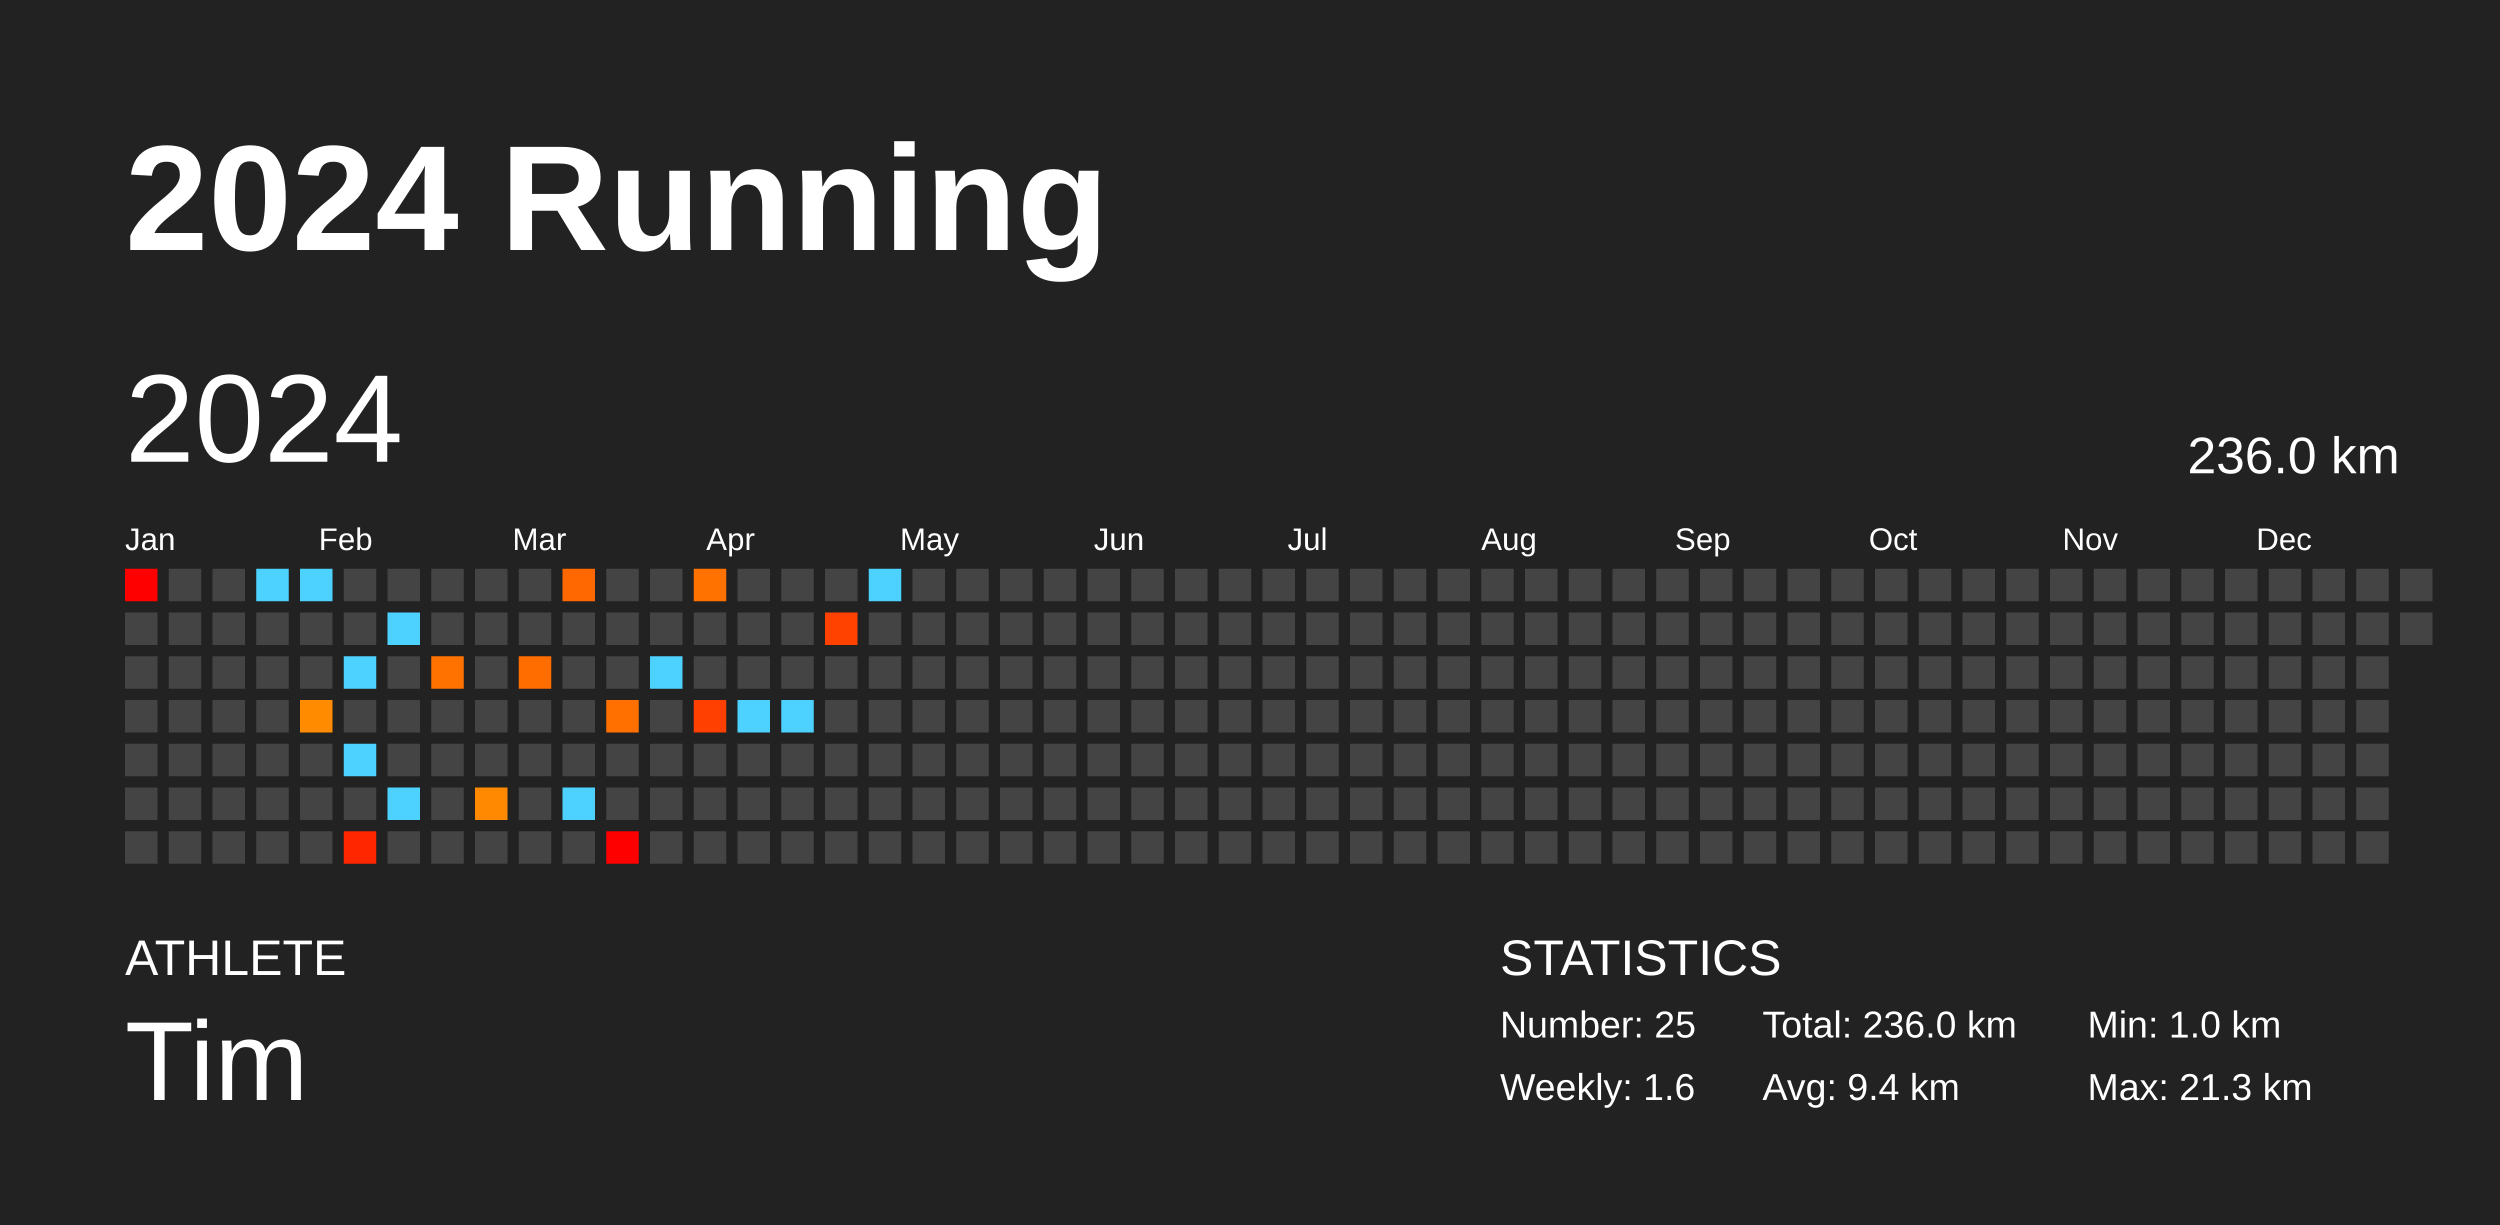
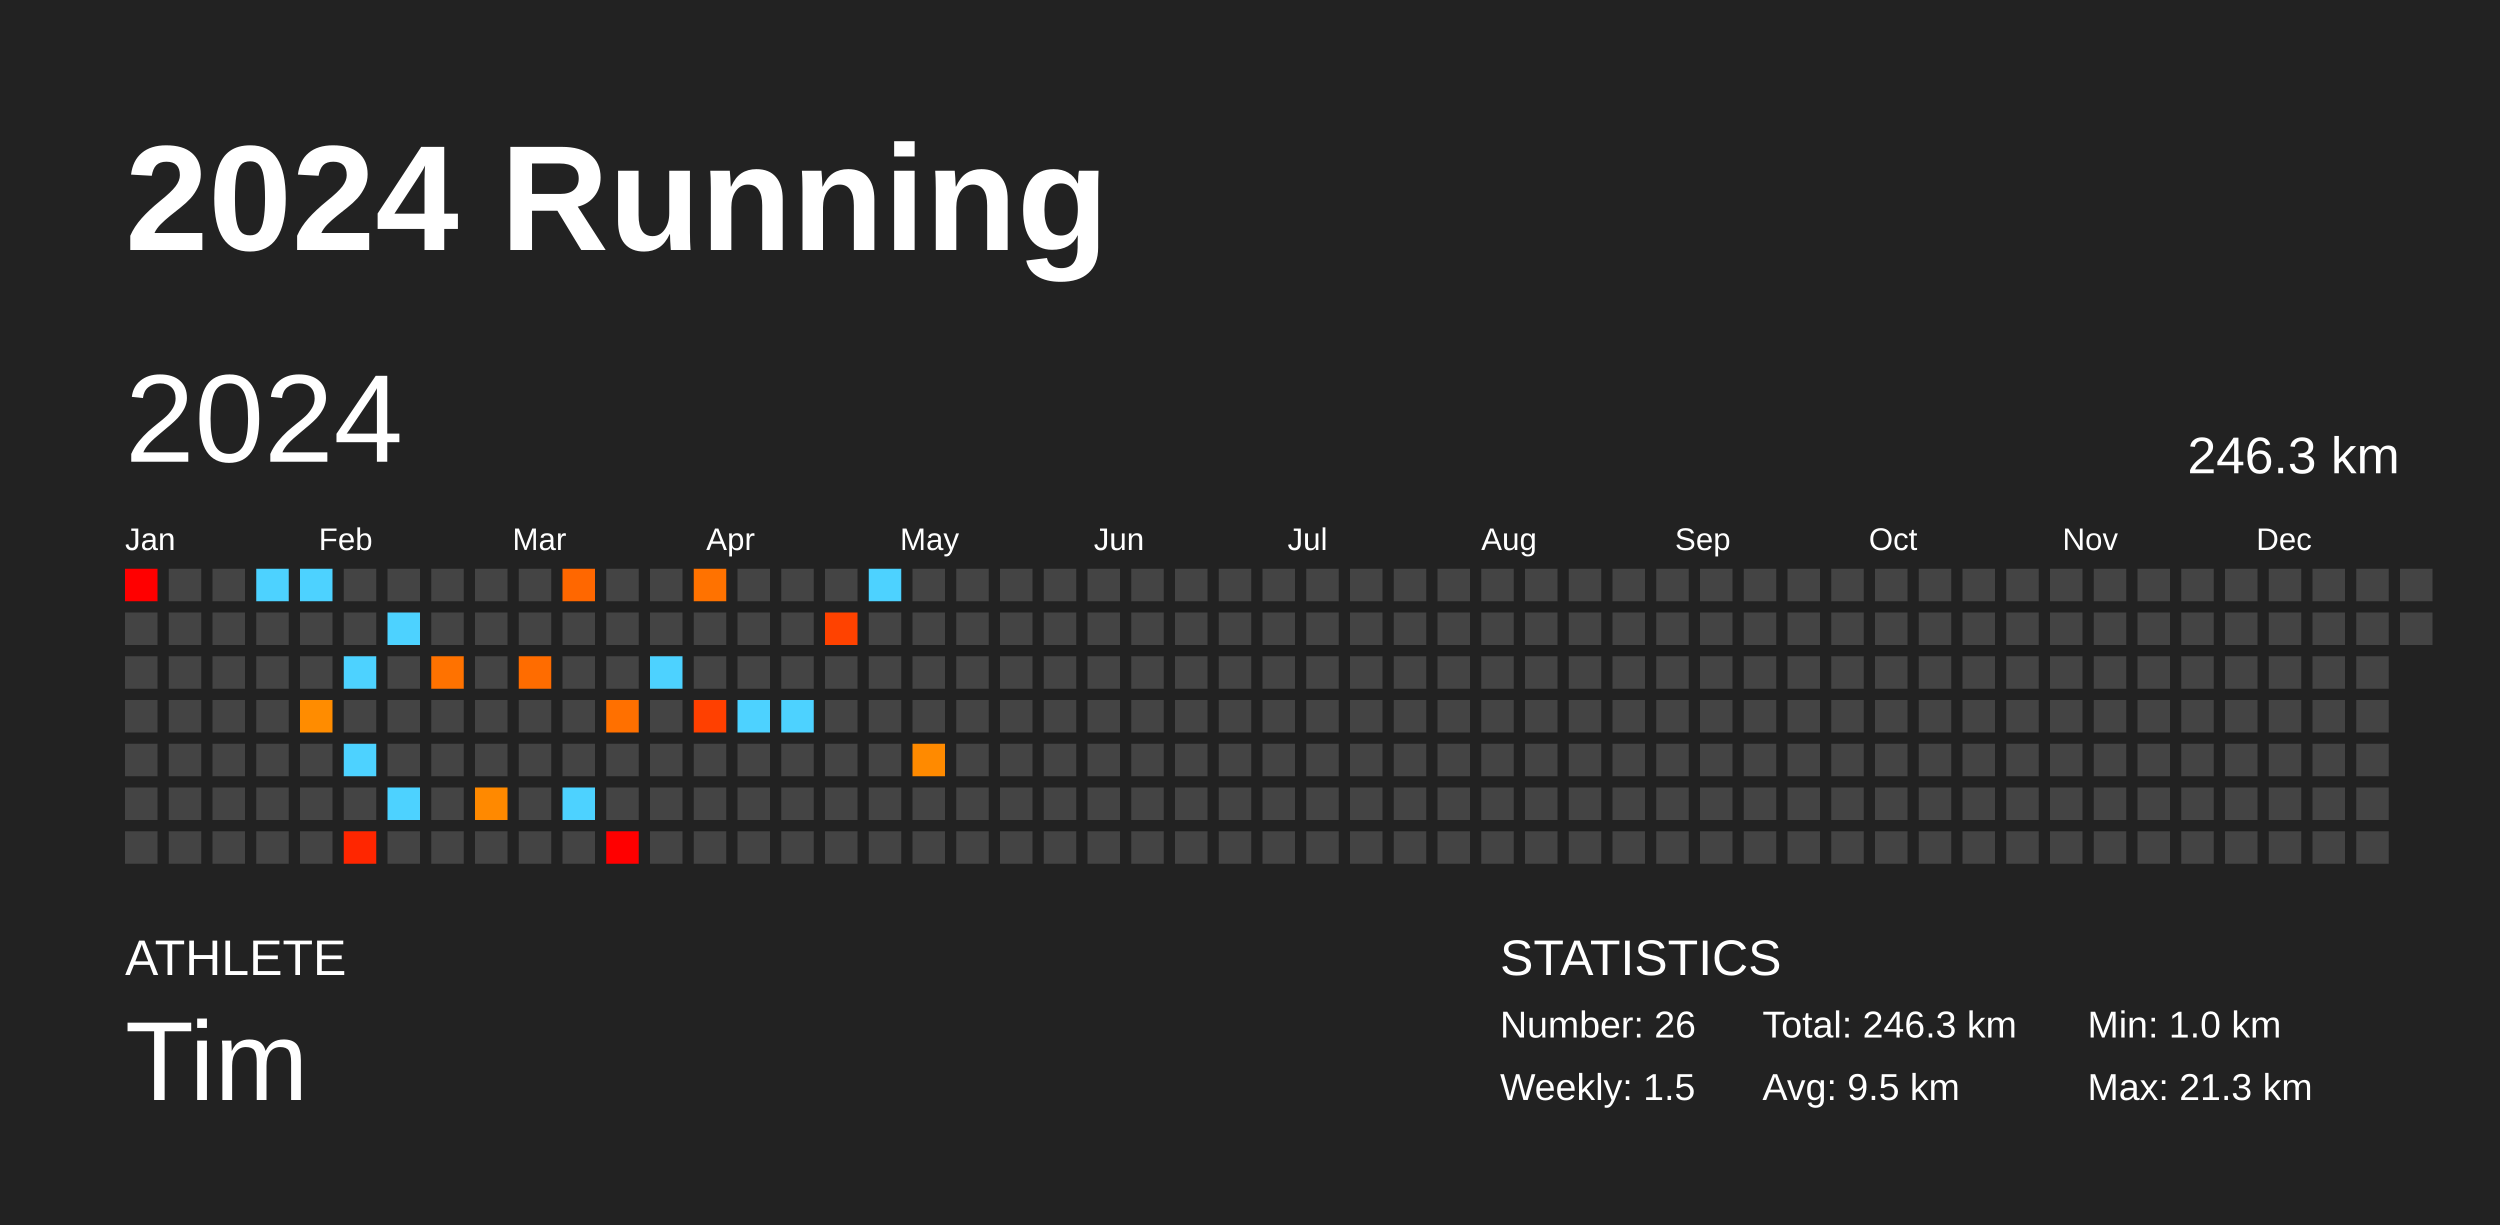
<svg xmlns="http://www.w3.org/2000/svg" baseProfile="full" height="98mm" version="1.1" viewBox="0,0,200,98" width="200mm">
  <defs />
  <rect fill="#222222" height="98" width="200" x="0" y="0" />
  <text fill="#FFFFFF" style="font-size:12px; font-family:Arial; font-weight:bold;" x="10" y="20">2024 Running</text>
  <text fill="#FFFFFF" style="font-size:4px; font-family:Arial" x="10" y="78">ATHLETE</text>
  <text fill="#FFFFFF" style="font-size:9px; font-family:Arial" x="10" y="88">Tim</text>
  <text fill="#FFFFFF" style="font-size:4px; font-family:Arial" x="120" y="78">STATISTICS</text>
-   <text fill="#FFFFFF" style="font-size:3px; font-family:Arial" x="120" y="83">Number: 25</text>
-   <text fill="#FFFFFF" style="font-size:3px; font-family:Arial" x="120" y="88">Weekly: 1.6</text>
-   <text fill="#FFFFFF" style="font-size:3px; font-family:Arial" x="141" y="83">Total: 236.0 km</text>
-   <text fill="#FFFFFF" style="font-size:3px; font-family:Arial" x="141" y="88">Avg: 9.4 km</text>
+   <text fill="#FFFFFF" style="font-size:3px; font-family:Arial" x="120" y="83">Number: 26</text>
+   <text fill="#FFFFFF" style="font-size:3px; font-family:Arial" x="120" y="88">Weekly: 1.5</text>
+   <text fill="#FFFFFF" style="font-size:3px; font-family:Arial" x="141" y="83">Total: 246.3 km</text>
+   <text fill="#FFFFFF" style="font-size:3px; font-family:Arial" x="141" y="88">Avg: 9.5 km</text>
  <text fill="#FFFFFF" style="font-size:3px; font-family:Arial" x="167" y="83">Min: 1.0 km</text>
  <text fill="#FFFFFF" style="font-size:3px; font-family:Arial" x="167" y="88">Max: 21.3 km</text>
  <text dominant-baseline="hanging" fill="#FFFFFF" style="font-size:10.0px; font-family:Arial;" x="10" y="30">2024</text>
-   <text dominant-baseline="hanging" fill="#FFFFFF" style="font-size:4.125px; font-family:Arial;" x="175" y="35">236.0 km</text>
+   <text dominant-baseline="hanging" fill="#FFFFFF" style="font-size:4.125px; font-family:Arial;" x="175" y="35">246.3 km</text>
  <text fill="#FFFFFF" style="font-size:2.5px; font-family:Arial" x="10.0" y="44">Jan</text>
  <text fill="#FFFFFF" style="font-size:2.5px; font-family:Arial" x="25.5" y="44">Feb</text>
  <text fill="#FFFFFF" style="font-size:2.5px; font-family:Arial" x="41.0" y="44">Mar</text>
  <text fill="#FFFFFF" style="font-size:2.5px; font-family:Arial" x="56.5" y="44">Apr</text>
  <text fill="#FFFFFF" style="font-size:2.5px; font-family:Arial" x="72.0" y="44">May</text>
  <text fill="#FFFFFF" style="font-size:2.5px; font-family:Arial" x="87.5" y="44">Jun</text>
  <text fill="#FFFFFF" style="font-size:2.5px; font-family:Arial" x="103.0" y="44">Jul</text>
  <text fill="#FFFFFF" style="font-size:2.5px; font-family:Arial" x="118.5" y="44">Aug</text>
  <text fill="#FFFFFF" style="font-size:2.5px; font-family:Arial" x="134.0" y="44">Sep</text>
  <text fill="#FFFFFF" style="font-size:2.5px; font-family:Arial" x="149.5" y="44">Oct</text>
  <text fill="#FFFFFF" style="font-size:2.5px; font-family:Arial" x="165.0" y="44">Nov</text>
  <text fill="#FFFFFF" style="font-size:2.5px; font-family:Arial" x="180.5" y="44">Dec</text>
  <rect fill="red" height="2.6" width="2.6" x="10.0" y="45.5" />
  <rect fill="#444444" height="2.6" width="2.6" x="10.0" y="49.0" />
  <rect fill="#444444" height="2.6" width="2.6" x="10.0" y="52.5" />
  <rect fill="#444444" height="2.6" width="2.6" x="10.0" y="56.0" />
  <rect fill="#444444" height="2.6" width="2.6" x="10.0" y="59.5" />
  <rect fill="#444444" height="2.6" width="2.6" x="10.0" y="63.0" />
  <rect fill="#444444" height="2.6" width="2.6" x="10.0" y="66.5" />
  <rect fill="#444444" height="2.6" width="2.6" x="13.5" y="45.5" />
  <rect fill="#444444" height="2.6" width="2.6" x="13.5" y="49.0" />
  <rect fill="#444444" height="2.6" width="2.6" x="13.5" y="52.5" />
  <rect fill="#444444" height="2.6" width="2.6" x="13.5" y="56.0" />
  <rect fill="#444444" height="2.6" width="2.6" x="13.5" y="59.5" />
  <rect fill="#444444" height="2.6" width="2.6" x="13.5" y="63.0" />
  <rect fill="#444444" height="2.6" width="2.6" x="13.5" y="66.5" />
  <rect fill="#444444" height="2.6" width="2.6" x="17.0" y="45.5" />
  <rect fill="#444444" height="2.6" width="2.6" x="17.0" y="49.0" />
  <rect fill="#444444" height="2.6" width="2.6" x="17.0" y="52.5" />
  <rect fill="#444444" height="2.6" width="2.6" x="17.0" y="56.0" />
  <rect fill="#444444" height="2.6" width="2.6" x="17.0" y="59.5" />
  <rect fill="#444444" height="2.6" width="2.6" x="17.0" y="63.0" />
  <rect fill="#444444" height="2.6" width="2.6" x="17.0" y="66.5" />
  <rect fill="#4dd2ff" height="2.6" width="2.6" x="20.5" y="45.5" />
  <rect fill="#444444" height="2.6" width="2.6" x="20.5" y="49.0" />
  <rect fill="#444444" height="2.6" width="2.6" x="20.5" y="52.5" />
  <rect fill="#444444" height="2.6" width="2.6" x="20.5" y="56.0" />
  <rect fill="#444444" height="2.6" width="2.6" x="20.5" y="59.5" />
  <rect fill="#444444" height="2.6" width="2.6" x="20.5" y="63.0" />
  <rect fill="#444444" height="2.6" width="2.6" x="20.5" y="66.5" />
  <rect fill="#4dd2ff" height="2.6" width="2.6" x="24.0" y="45.5" />
  <rect fill="#444444" height="2.6" width="2.6" x="24.0" y="49.0" />
  <rect fill="#444444" height="2.6" width="2.6" x="24.0" y="52.5" />
  <rect fill="#ff8c00" height="2.6" width="2.6" x="24.0" y="56.0" />
  <rect fill="#444444" height="2.6" width="2.6" x="24.0" y="59.5" />
  <rect fill="#444444" height="2.6" width="2.6" x="24.0" y="63.0" />
  <rect fill="#444444" height="2.6" width="2.6" x="24.0" y="66.5" />
  <rect fill="#444444" height="2.6" width="2.6" x="27.5" y="45.5" />
  <rect fill="#444444" height="2.6" width="2.6" x="27.5" y="49.0" />
  <rect fill="#4dd2ff" height="2.6" width="2.6" x="27.5" y="52.5" />
  <rect fill="#444444" height="2.6" width="2.6" x="27.5" y="56.0" />
  <rect fill="#4dd2ff" height="2.6" width="2.6" x="27.5" y="59.5" />
  <rect fill="#444444" height="2.6" width="2.6" x="27.5" y="63.0" />
  <rect fill="#ff2600" height="2.6" width="2.6" x="27.5" y="66.5" />
  <rect fill="#444444" height="2.6" width="2.6" x="31.0" y="45.5" />
  <rect fill="#4dd2ff" height="2.6" width="2.6" x="31.0" y="49.0" />
  <rect fill="#444444" height="2.6" width="2.6" x="31.0" y="52.5" />
  <rect fill="#444444" height="2.6" width="2.6" x="31.0" y="56.0" />
  <rect fill="#444444" height="2.6" width="2.6" x="31.0" y="59.5" />
  <rect fill="#4dd2ff" height="2.6" width="2.6" x="31.0" y="63.0" />
  <rect fill="#444444" height="2.6" width="2.6" x="31.0" y="66.5" />
  <rect fill="#444444" height="2.6" width="2.6" x="34.5" y="45.5" />
  <rect fill="#444444" height="2.6" width="2.6" x="34.5" y="49.0" />
  <rect fill="#ff7200" height="2.6" width="2.6" x="34.5" y="52.5" />
  <rect fill="#444444" height="2.6" width="2.6" x="34.5" y="56.0" />
  <rect fill="#444444" height="2.6" width="2.6" x="34.5" y="59.5" />
  <rect fill="#444444" height="2.6" width="2.6" x="34.5" y="63.0" />
  <rect fill="#444444" height="2.6" width="2.6" x="34.5" y="66.5" />
  <rect fill="#444444" height="2.6" width="2.6" x="38.0" y="45.5" />
  <rect fill="#444444" height="2.6" width="2.6" x="38.0" y="49.0" />
  <rect fill="#444444" height="2.6" width="2.6" x="38.0" y="52.5" />
  <rect fill="#444444" height="2.6" width="2.6" x="38.0" y="56.0" />
  <rect fill="#444444" height="2.6" width="2.6" x="38.0" y="59.5" />
  <rect fill="#ff8900" height="2.6" width="2.6" x="38.0" y="63.0" />
  <rect fill="#444444" height="2.6" width="2.6" x="38.0" y="66.5" />
  <rect fill="#444444" height="2.6" width="2.6" x="41.5" y="45.5" />
  <rect fill="#444444" height="2.6" width="2.6" x="41.5" y="49.0" />
  <rect fill="#ff6c00" height="2.6" width="2.6" x="41.5" y="52.5" />
  <rect fill="#444444" height="2.6" width="2.6" x="41.5" y="56.0" />
  <rect fill="#444444" height="2.6" width="2.6" x="41.5" y="59.5" />
  <rect fill="#444444" height="2.6" width="2.6" x="41.5" y="63.0" />
  <rect fill="#444444" height="2.6" width="2.6" x="41.5" y="66.5" />
  <rect fill="#ff6700" height="2.6" width="2.6" x="45.0" y="45.5" />
  <rect fill="#444444" height="2.6" width="2.6" x="45.0" y="49.0" />
  <rect fill="#444444" height="2.6" width="2.6" x="45.0" y="52.5" />
  <rect fill="#444444" height="2.6" width="2.6" x="45.0" y="56.0" />
  <rect fill="#444444" height="2.6" width="2.6" x="45.0" y="59.5" />
  <rect fill="#4dd2ff" height="2.6" width="2.6" x="45.0" y="63.0" />
  <rect fill="#444444" height="2.6" width="2.6" x="45.0" y="66.5" />
  <rect fill="#444444" height="2.6" width="2.6" x="48.5" y="45.5" />
  <rect fill="#444444" height="2.6" width="2.6" x="48.5" y="49.0" />
  <rect fill="#444444" height="2.6" width="2.6" x="48.5" y="52.5" />
  <rect fill="#ff7000" height="2.6" width="2.6" x="48.5" y="56.0" />
  <rect fill="#444444" height="2.6" width="2.6" x="48.5" y="59.5" />
  <rect fill="#444444" height="2.6" width="2.6" x="48.5" y="63.0" />
  <rect fill="red" height="2.6" width="2.6" x="48.5" y="66.5" />
  <rect fill="#444444" height="2.6" width="2.6" x="52.0" y="45.5" />
  <rect fill="#444444" height="2.6" width="2.6" x="52.0" y="49.0" />
  <rect fill="#4dd2ff" height="2.6" width="2.6" x="52.0" y="52.5" />
  <rect fill="#444444" height="2.6" width="2.6" x="52.0" y="56.0" />
  <rect fill="#444444" height="2.6" width="2.6" x="52.0" y="59.5" />
  <rect fill="#444444" height="2.6" width="2.6" x="52.0" y="63.0" />
  <rect fill="#444444" height="2.6" width="2.6" x="52.0" y="66.5" />
  <rect fill="#ff7200" height="2.6" width="2.6" x="55.5" y="45.5" />
  <rect fill="#444444" height="2.6" width="2.6" x="55.5" y="49.0" />
  <rect fill="#444444" height="2.6" width="2.6" x="55.5" y="52.5" />
  <rect fill="#ff4000" height="2.6" width="2.6" x="55.5" y="56.0" />
  <rect fill="#444444" height="2.6" width="2.6" x="55.5" y="59.5" />
  <rect fill="#444444" height="2.6" width="2.6" x="55.5" y="63.0" />
  <rect fill="#444444" height="2.6" width="2.6" x="55.5" y="66.5" />
  <rect fill="#444444" height="2.6" width="2.6" x="59.0" y="45.5" />
  <rect fill="#444444" height="2.6" width="2.6" x="59.0" y="49.0" />
  <rect fill="#444444" height="2.6" width="2.6" x="59.0" y="52.5" />
  <rect fill="#4dd2ff" height="2.6" width="2.6" x="59.0" y="56.0" />
  <rect fill="#444444" height="2.6" width="2.6" x="59.0" y="59.5" />
  <rect fill="#444444" height="2.6" width="2.6" x="59.0" y="63.0" />
  <rect fill="#444444" height="2.6" width="2.6" x="59.0" y="66.5" />
  <rect fill="#444444" height="2.6" width="2.6" x="62.5" y="45.5" />
  <rect fill="#444444" height="2.6" width="2.6" x="62.5" y="49.0" />
  <rect fill="#444444" height="2.6" width="2.6" x="62.5" y="52.5" />
  <rect fill="#4dd2ff" height="2.6" width="2.6" x="62.5" y="56.0" />
  <rect fill="#444444" height="2.6" width="2.6" x="62.5" y="59.5" />
  <rect fill="#444444" height="2.6" width="2.6" x="62.5" y="63.0" />
  <rect fill="#444444" height="2.6" width="2.6" x="62.5" y="66.5" />
  <rect fill="#444444" height="2.6" width="2.6" x="66.0" y="45.5" />
  <rect fill="#ff4200" height="2.6" width="2.6" x="66.0" y="49.0" />
  <rect fill="#444444" height="2.6" width="2.6" x="66.0" y="52.5" />
  <rect fill="#444444" height="2.6" width="2.6" x="66.0" y="56.0" />
  <rect fill="#444444" height="2.6" width="2.6" x="66.0" y="59.5" />
  <rect fill="#444444" height="2.6" width="2.6" x="66.0" y="63.0" />
  <rect fill="#444444" height="2.6" width="2.6" x="66.0" y="66.5" />
  <rect fill="#4dd2ff" height="2.6" width="2.6" x="69.5" y="45.5" />
  <rect fill="#444444" height="2.6" width="2.6" x="69.5" y="49.0" />
  <rect fill="#444444" height="2.6" width="2.6" x="69.5" y="52.5" />
  <rect fill="#444444" height="2.6" width="2.6" x="69.5" y="56.0" />
  <rect fill="#444444" height="2.6" width="2.6" x="69.5" y="59.5" />
  <rect fill="#444444" height="2.6" width="2.6" x="69.5" y="63.0" />
  <rect fill="#444444" height="2.6" width="2.6" x="69.5" y="66.5" />
  <rect fill="#444444" height="2.6" width="2.6" x="73.0" y="45.5" />
  <rect fill="#444444" height="2.6" width="2.6" x="73.0" y="49.0" />
  <rect fill="#444444" height="2.6" width="2.6" x="73.0" y="52.5" />
  <rect fill="#444444" height="2.6" width="2.6" x="73.0" y="56.0" />
-   <rect fill="#444444" height="2.6" width="2.6" x="73.0" y="59.5" />
+   <rect fill="#ff8a00" height="2.6" width="2.6" x="73.0" y="59.5" />
  <rect fill="#444444" height="2.6" width="2.6" x="73.0" y="63.0" />
  <rect fill="#444444" height="2.6" width="2.6" x="73.0" y="66.5" />
  <rect fill="#444444" height="2.6" width="2.6" x="76.5" y="45.5" />
  <rect fill="#444444" height="2.6" width="2.6" x="76.5" y="49.0" />
  <rect fill="#444444" height="2.6" width="2.6" x="76.5" y="52.5" />
  <rect fill="#444444" height="2.6" width="2.6" x="76.5" y="56.0" />
  <rect fill="#444444" height="2.6" width="2.6" x="76.5" y="59.5" />
  <rect fill="#444444" height="2.6" width="2.6" x="76.5" y="63.0" />
  <rect fill="#444444" height="2.6" width="2.6" x="76.5" y="66.5" />
  <rect fill="#444444" height="2.6" width="2.6" x="80.0" y="45.5" />
  <rect fill="#444444" height="2.6" width="2.6" x="80.0" y="49.0" />
  <rect fill="#444444" height="2.6" width="2.6" x="80.0" y="52.5" />
  <rect fill="#444444" height="2.6" width="2.6" x="80.0" y="56.0" />
  <rect fill="#444444" height="2.6" width="2.6" x="80.0" y="59.5" />
  <rect fill="#444444" height="2.6" width="2.6" x="80.0" y="63.0" />
  <rect fill="#444444" height="2.6" width="2.6" x="80.0" y="66.5" />
  <rect fill="#444444" height="2.6" width="2.6" x="83.5" y="45.5" />
  <rect fill="#444444" height="2.6" width="2.6" x="83.5" y="49.0" />
  <rect fill="#444444" height="2.6" width="2.6" x="83.5" y="52.5" />
  <rect fill="#444444" height="2.6" width="2.6" x="83.5" y="56.0" />
  <rect fill="#444444" height="2.6" width="2.6" x="83.5" y="59.5" />
  <rect fill="#444444" height="2.6" width="2.6" x="83.5" y="63.0" />
  <rect fill="#444444" height="2.6" width="2.6" x="83.5" y="66.5" />
  <rect fill="#444444" height="2.6" width="2.6" x="87.0" y="45.5" />
  <rect fill="#444444" height="2.6" width="2.6" x="87.0" y="49.0" />
  <rect fill="#444444" height="2.6" width="2.6" x="87.0" y="52.5" />
  <rect fill="#444444" height="2.6" width="2.6" x="87.0" y="56.0" />
  <rect fill="#444444" height="2.6" width="2.6" x="87.0" y="59.5" />
  <rect fill="#444444" height="2.6" width="2.6" x="87.0" y="63.0" />
  <rect fill="#444444" height="2.6" width="2.6" x="87.0" y="66.5" />
  <rect fill="#444444" height="2.6" width="2.6" x="90.5" y="45.5" />
  <rect fill="#444444" height="2.6" width="2.6" x="90.5" y="49.0" />
  <rect fill="#444444" height="2.6" width="2.6" x="90.5" y="52.5" />
  <rect fill="#444444" height="2.6" width="2.6" x="90.5" y="56.0" />
  <rect fill="#444444" height="2.6" width="2.6" x="90.5" y="59.5" />
  <rect fill="#444444" height="2.6" width="2.6" x="90.5" y="63.0" />
  <rect fill="#444444" height="2.6" width="2.6" x="90.5" y="66.5" />
  <rect fill="#444444" height="2.6" width="2.6" x="94.0" y="45.5" />
  <rect fill="#444444" height="2.6" width="2.6" x="94.0" y="49.0" />
  <rect fill="#444444" height="2.6" width="2.6" x="94.0" y="52.5" />
  <rect fill="#444444" height="2.6" width="2.6" x="94.0" y="56.0" />
  <rect fill="#444444" height="2.6" width="2.6" x="94.0" y="59.5" />
  <rect fill="#444444" height="2.6" width="2.6" x="94.0" y="63.0" />
  <rect fill="#444444" height="2.6" width="2.6" x="94.0" y="66.5" />
  <rect fill="#444444" height="2.6" width="2.6" x="97.5" y="45.5" />
  <rect fill="#444444" height="2.6" width="2.6" x="97.5" y="49.0" />
  <rect fill="#444444" height="2.6" width="2.6" x="97.5" y="52.5" />
  <rect fill="#444444" height="2.6" width="2.6" x="97.5" y="56.0" />
  <rect fill="#444444" height="2.6" width="2.6" x="97.5" y="59.5" />
  <rect fill="#444444" height="2.6" width="2.6" x="97.5" y="63.0" />
  <rect fill="#444444" height="2.6" width="2.6" x="97.5" y="66.5" />
  <rect fill="#444444" height="2.6" width="2.6" x="101.0" y="45.5" />
  <rect fill="#444444" height="2.6" width="2.6" x="101.0" y="49.0" />
  <rect fill="#444444" height="2.6" width="2.6" x="101.0" y="52.5" />
  <rect fill="#444444" height="2.6" width="2.6" x="101.0" y="56.0" />
  <rect fill="#444444" height="2.6" width="2.6" x="101.0" y="59.5" />
  <rect fill="#444444" height="2.6" width="2.6" x="101.0" y="63.0" />
  <rect fill="#444444" height="2.6" width="2.6" x="101.0" y="66.5" />
  <rect fill="#444444" height="2.6" width="2.6" x="104.5" y="45.5" />
  <rect fill="#444444" height="2.6" width="2.6" x="104.5" y="49.0" />
  <rect fill="#444444" height="2.6" width="2.6" x="104.5" y="52.5" />
  <rect fill="#444444" height="2.6" width="2.6" x="104.5" y="56.0" />
  <rect fill="#444444" height="2.6" width="2.6" x="104.5" y="59.5" />
  <rect fill="#444444" height="2.6" width="2.6" x="104.5" y="63.0" />
  <rect fill="#444444" height="2.6" width="2.6" x="104.5" y="66.5" />
  <rect fill="#444444" height="2.6" width="2.6" x="108.0" y="45.5" />
  <rect fill="#444444" height="2.6" width="2.6" x="108.0" y="49.0" />
  <rect fill="#444444" height="2.6" width="2.6" x="108.0" y="52.5" />
  <rect fill="#444444" height="2.6" width="2.6" x="108.0" y="56.0" />
  <rect fill="#444444" height="2.6" width="2.6" x="108.0" y="59.5" />
  <rect fill="#444444" height="2.6" width="2.6" x="108.0" y="63.0" />
  <rect fill="#444444" height="2.6" width="2.6" x="108.0" y="66.5" />
  <rect fill="#444444" height="2.6" width="2.6" x="111.5" y="45.5" />
  <rect fill="#444444" height="2.6" width="2.6" x="111.5" y="49.0" />
  <rect fill="#444444" height="2.6" width="2.6" x="111.5" y="52.5" />
  <rect fill="#444444" height="2.6" width="2.6" x="111.5" y="56.0" />
  <rect fill="#444444" height="2.6" width="2.6" x="111.5" y="59.5" />
  <rect fill="#444444" height="2.6" width="2.6" x="111.5" y="63.0" />
  <rect fill="#444444" height="2.6" width="2.6" x="111.5" y="66.5" />
  <rect fill="#444444" height="2.6" width="2.6" x="115.0" y="45.5" />
  <rect fill="#444444" height="2.6" width="2.6" x="115.0" y="49.0" />
  <rect fill="#444444" height="2.6" width="2.6" x="115.0" y="52.5" />
  <rect fill="#444444" height="2.6" width="2.6" x="115.0" y="56.0" />
  <rect fill="#444444" height="2.6" width="2.6" x="115.0" y="59.5" />
  <rect fill="#444444" height="2.6" width="2.6" x="115.0" y="63.0" />
  <rect fill="#444444" height="2.6" width="2.6" x="115.0" y="66.5" />
  <rect fill="#444444" height="2.6" width="2.6" x="118.5" y="45.5" />
  <rect fill="#444444" height="2.6" width="2.6" x="118.5" y="49.0" />
  <rect fill="#444444" height="2.6" width="2.6" x="118.5" y="52.5" />
  <rect fill="#444444" height="2.6" width="2.6" x="118.5" y="56.0" />
  <rect fill="#444444" height="2.6" width="2.6" x="118.5" y="59.5" />
  <rect fill="#444444" height="2.6" width="2.6" x="118.5" y="63.0" />
  <rect fill="#444444" height="2.6" width="2.6" x="118.5" y="66.5" />
  <rect fill="#444444" height="2.6" width="2.6" x="122.0" y="45.5" />
  <rect fill="#444444" height="2.6" width="2.6" x="122.0" y="49.0" />
  <rect fill="#444444" height="2.6" width="2.6" x="122.0" y="52.5" />
  <rect fill="#444444" height="2.6" width="2.6" x="122.0" y="56.0" />
  <rect fill="#444444" height="2.6" width="2.6" x="122.0" y="59.5" />
  <rect fill="#444444" height="2.6" width="2.6" x="122.0" y="63.0" />
  <rect fill="#444444" height="2.6" width="2.6" x="122.0" y="66.5" />
  <rect fill="#444444" height="2.6" width="2.6" x="125.5" y="45.5" />
  <rect fill="#444444" height="2.6" width="2.6" x="125.5" y="49.0" />
  <rect fill="#444444" height="2.6" width="2.6" x="125.5" y="52.5" />
  <rect fill="#444444" height="2.6" width="2.6" x="125.5" y="56.0" />
  <rect fill="#444444" height="2.6" width="2.6" x="125.5" y="59.5" />
  <rect fill="#444444" height="2.6" width="2.6" x="125.5" y="63.0" />
  <rect fill="#444444" height="2.6" width="2.6" x="125.5" y="66.5" />
  <rect fill="#444444" height="2.6" width="2.6" x="129.0" y="45.5" />
  <rect fill="#444444" height="2.6" width="2.6" x="129.0" y="49.0" />
  <rect fill="#444444" height="2.6" width="2.6" x="129.0" y="52.5" />
  <rect fill="#444444" height="2.6" width="2.6" x="129.0" y="56.0" />
  <rect fill="#444444" height="2.6" width="2.6" x="129.0" y="59.5" />
  <rect fill="#444444" height="2.6" width="2.6" x="129.0" y="63.0" />
  <rect fill="#444444" height="2.6" width="2.6" x="129.0" y="66.5" />
  <rect fill="#444444" height="2.6" width="2.6" x="132.5" y="45.5" />
  <rect fill="#444444" height="2.6" width="2.6" x="132.5" y="49.0" />
  <rect fill="#444444" height="2.6" width="2.6" x="132.5" y="52.5" />
  <rect fill="#444444" height="2.6" width="2.6" x="132.5" y="56.0" />
  <rect fill="#444444" height="2.6" width="2.6" x="132.5" y="59.5" />
  <rect fill="#444444" height="2.6" width="2.6" x="132.5" y="63.0" />
  <rect fill="#444444" height="2.6" width="2.6" x="132.5" y="66.5" />
  <rect fill="#444444" height="2.6" width="2.6" x="136.0" y="45.5" />
  <rect fill="#444444" height="2.6" width="2.6" x="136.0" y="49.0" />
  <rect fill="#444444" height="2.6" width="2.6" x="136.0" y="52.5" />
  <rect fill="#444444" height="2.6" width="2.6" x="136.0" y="56.0" />
  <rect fill="#444444" height="2.6" width="2.6" x="136.0" y="59.5" />
  <rect fill="#444444" height="2.6" width="2.6" x="136.0" y="63.0" />
  <rect fill="#444444" height="2.6" width="2.6" x="136.0" y="66.5" />
  <rect fill="#444444" height="2.6" width="2.6" x="139.5" y="45.5" />
  <rect fill="#444444" height="2.6" width="2.6" x="139.5" y="49.0" />
  <rect fill="#444444" height="2.6" width="2.6" x="139.5" y="52.5" />
  <rect fill="#444444" height="2.6" width="2.6" x="139.5" y="56.0" />
  <rect fill="#444444" height="2.6" width="2.6" x="139.5" y="59.5" />
  <rect fill="#444444" height="2.6" width="2.6" x="139.5" y="63.0" />
  <rect fill="#444444" height="2.6" width="2.6" x="139.5" y="66.5" />
  <rect fill="#444444" height="2.6" width="2.6" x="143.0" y="45.5" />
  <rect fill="#444444" height="2.6" width="2.6" x="143.0" y="49.0" />
  <rect fill="#444444" height="2.6" width="2.6" x="143.0" y="52.5" />
  <rect fill="#444444" height="2.6" width="2.6" x="143.0" y="56.0" />
  <rect fill="#444444" height="2.6" width="2.6" x="143.0" y="59.5" />
  <rect fill="#444444" height="2.6" width="2.6" x="143.0" y="63.0" />
  <rect fill="#444444" height="2.6" width="2.6" x="143.0" y="66.5" />
  <rect fill="#444444" height="2.6" width="2.6" x="146.5" y="45.5" />
  <rect fill="#444444" height="2.6" width="2.6" x="146.5" y="49.0" />
  <rect fill="#444444" height="2.6" width="2.6" x="146.5" y="52.5" />
  <rect fill="#444444" height="2.6" width="2.6" x="146.5" y="56.0" />
  <rect fill="#444444" height="2.6" width="2.6" x="146.5" y="59.5" />
  <rect fill="#444444" height="2.6" width="2.6" x="146.5" y="63.0" />
  <rect fill="#444444" height="2.6" width="2.6" x="146.5" y="66.5" />
  <rect fill="#444444" height="2.6" width="2.6" x="150.0" y="45.5" />
  <rect fill="#444444" height="2.6" width="2.6" x="150.0" y="49.0" />
  <rect fill="#444444" height="2.6" width="2.6" x="150.0" y="52.5" />
  <rect fill="#444444" height="2.6" width="2.6" x="150.0" y="56.0" />
  <rect fill="#444444" height="2.6" width="2.6" x="150.0" y="59.5" />
  <rect fill="#444444" height="2.6" width="2.6" x="150.0" y="63.0" />
  <rect fill="#444444" height="2.6" width="2.6" x="150.0" y="66.5" />
  <rect fill="#444444" height="2.6" width="2.6" x="153.5" y="45.5" />
  <rect fill="#444444" height="2.6" width="2.6" x="153.5" y="49.0" />
  <rect fill="#444444" height="2.6" width="2.6" x="153.5" y="52.5" />
  <rect fill="#444444" height="2.6" width="2.6" x="153.5" y="56.0" />
  <rect fill="#444444" height="2.6" width="2.6" x="153.5" y="59.5" />
  <rect fill="#444444" height="2.6" width="2.6" x="153.5" y="63.0" />
  <rect fill="#444444" height="2.6" width="2.6" x="153.5" y="66.5" />
  <rect fill="#444444" height="2.6" width="2.6" x="157.0" y="45.5" />
  <rect fill="#444444" height="2.6" width="2.6" x="157.0" y="49.0" />
  <rect fill="#444444" height="2.6" width="2.6" x="157.0" y="52.5" />
  <rect fill="#444444" height="2.6" width="2.6" x="157.0" y="56.0" />
  <rect fill="#444444" height="2.6" width="2.6" x="157.0" y="59.5" />
  <rect fill="#444444" height="2.6" width="2.6" x="157.0" y="63.0" />
  <rect fill="#444444" height="2.6" width="2.6" x="157.0" y="66.5" />
  <rect fill="#444444" height="2.6" width="2.6" x="160.5" y="45.5" />
  <rect fill="#444444" height="2.6" width="2.6" x="160.5" y="49.0" />
  <rect fill="#444444" height="2.6" width="2.6" x="160.5" y="52.5" />
  <rect fill="#444444" height="2.6" width="2.6" x="160.5" y="56.0" />
  <rect fill="#444444" height="2.6" width="2.6" x="160.5" y="59.5" />
  <rect fill="#444444" height="2.6" width="2.6" x="160.5" y="63.0" />
  <rect fill="#444444" height="2.6" width="2.6" x="160.5" y="66.5" />
  <rect fill="#444444" height="2.6" width="2.6" x="164.0" y="45.5" />
  <rect fill="#444444" height="2.6" width="2.6" x="164.0" y="49.0" />
  <rect fill="#444444" height="2.6" width="2.6" x="164.0" y="52.5" />
  <rect fill="#444444" height="2.6" width="2.6" x="164.0" y="56.0" />
  <rect fill="#444444" height="2.6" width="2.6" x="164.0" y="59.5" />
  <rect fill="#444444" height="2.6" width="2.6" x="164.0" y="63.0" />
  <rect fill="#444444" height="2.6" width="2.6" x="164.0" y="66.5" />
  <rect fill="#444444" height="2.6" width="2.6" x="167.5" y="45.5" />
  <rect fill="#444444" height="2.6" width="2.6" x="167.5" y="49.0" />
  <rect fill="#444444" height="2.6" width="2.6" x="167.5" y="52.5" />
  <rect fill="#444444" height="2.6" width="2.6" x="167.5" y="56.0" />
  <rect fill="#444444" height="2.6" width="2.6" x="167.5" y="59.5" />
  <rect fill="#444444" height="2.6" width="2.6" x="167.5" y="63.0" />
  <rect fill="#444444" height="2.6" width="2.6" x="167.5" y="66.5" />
  <rect fill="#444444" height="2.6" width="2.6" x="171.0" y="45.5" />
  <rect fill="#444444" height="2.6" width="2.6" x="171.0" y="49.0" />
  <rect fill="#444444" height="2.6" width="2.6" x="171.0" y="52.5" />
  <rect fill="#444444" height="2.6" width="2.6" x="171.0" y="56.0" />
  <rect fill="#444444" height="2.6" width="2.6" x="171.0" y="59.5" />
  <rect fill="#444444" height="2.6" width="2.6" x="171.0" y="63.0" />
  <rect fill="#444444" height="2.6" width="2.6" x="171.0" y="66.5" />
  <rect fill="#444444" height="2.6" width="2.6" x="174.5" y="45.5" />
  <rect fill="#444444" height="2.6" width="2.6" x="174.5" y="49.0" />
  <rect fill="#444444" height="2.6" width="2.6" x="174.5" y="52.5" />
  <rect fill="#444444" height="2.6" width="2.6" x="174.5" y="56.0" />
  <rect fill="#444444" height="2.6" width="2.6" x="174.5" y="59.5" />
  <rect fill="#444444" height="2.6" width="2.6" x="174.5" y="63.0" />
  <rect fill="#444444" height="2.6" width="2.6" x="174.5" y="66.5" />
  <rect fill="#444444" height="2.6" width="2.6" x="178.0" y="45.5" />
  <rect fill="#444444" height="2.6" width="2.6" x="178.0" y="49.0" />
  <rect fill="#444444" height="2.6" width="2.6" x="178.0" y="52.5" />
  <rect fill="#444444" height="2.6" width="2.6" x="178.0" y="56.0" />
  <rect fill="#444444" height="2.6" width="2.6" x="178.0" y="59.5" />
  <rect fill="#444444" height="2.6" width="2.6" x="178.0" y="63.0" />
  <rect fill="#444444" height="2.6" width="2.6" x="178.0" y="66.5" />
  <rect fill="#444444" height="2.6" width="2.6" x="181.5" y="45.5" />
  <rect fill="#444444" height="2.6" width="2.6" x="181.5" y="49.0" />
  <rect fill="#444444" height="2.6" width="2.6" x="181.5" y="52.5" />
  <rect fill="#444444" height="2.6" width="2.6" x="181.5" y="56.0" />
  <rect fill="#444444" height="2.6" width="2.6" x="181.5" y="59.5" />
  <rect fill="#444444" height="2.6" width="2.6" x="181.5" y="63.0" />
  <rect fill="#444444" height="2.6" width="2.6" x="181.5" y="66.5" />
  <rect fill="#444444" height="2.6" width="2.6" x="185.0" y="45.5" />
  <rect fill="#444444" height="2.6" width="2.6" x="185.0" y="49.0" />
  <rect fill="#444444" height="2.6" width="2.6" x="185.0" y="52.5" />
  <rect fill="#444444" height="2.6" width="2.6" x="185.0" y="56.0" />
  <rect fill="#444444" height="2.6" width="2.6" x="185.0" y="59.5" />
  <rect fill="#444444" height="2.6" width="2.6" x="185.0" y="63.0" />
  <rect fill="#444444" height="2.6" width="2.6" x="185.0" y="66.5" />
  <rect fill="#444444" height="2.6" width="2.6" x="188.5" y="45.5" />
  <rect fill="#444444" height="2.6" width="2.6" x="188.5" y="49.0" />
  <rect fill="#444444" height="2.6" width="2.6" x="188.5" y="52.5" />
  <rect fill="#444444" height="2.6" width="2.6" x="188.5" y="56.0" />
  <rect fill="#444444" height="2.6" width="2.6" x="188.5" y="59.5" />
  <rect fill="#444444" height="2.6" width="2.6" x="188.5" y="63.0" />
  <rect fill="#444444" height="2.6" width="2.6" x="188.5" y="66.5" />
  <rect fill="#444444" height="2.6" width="2.6" x="192.0" y="45.5" />
  <rect fill="#444444" height="2.6" width="2.6" x="192.0" y="49.0" />
</svg>
